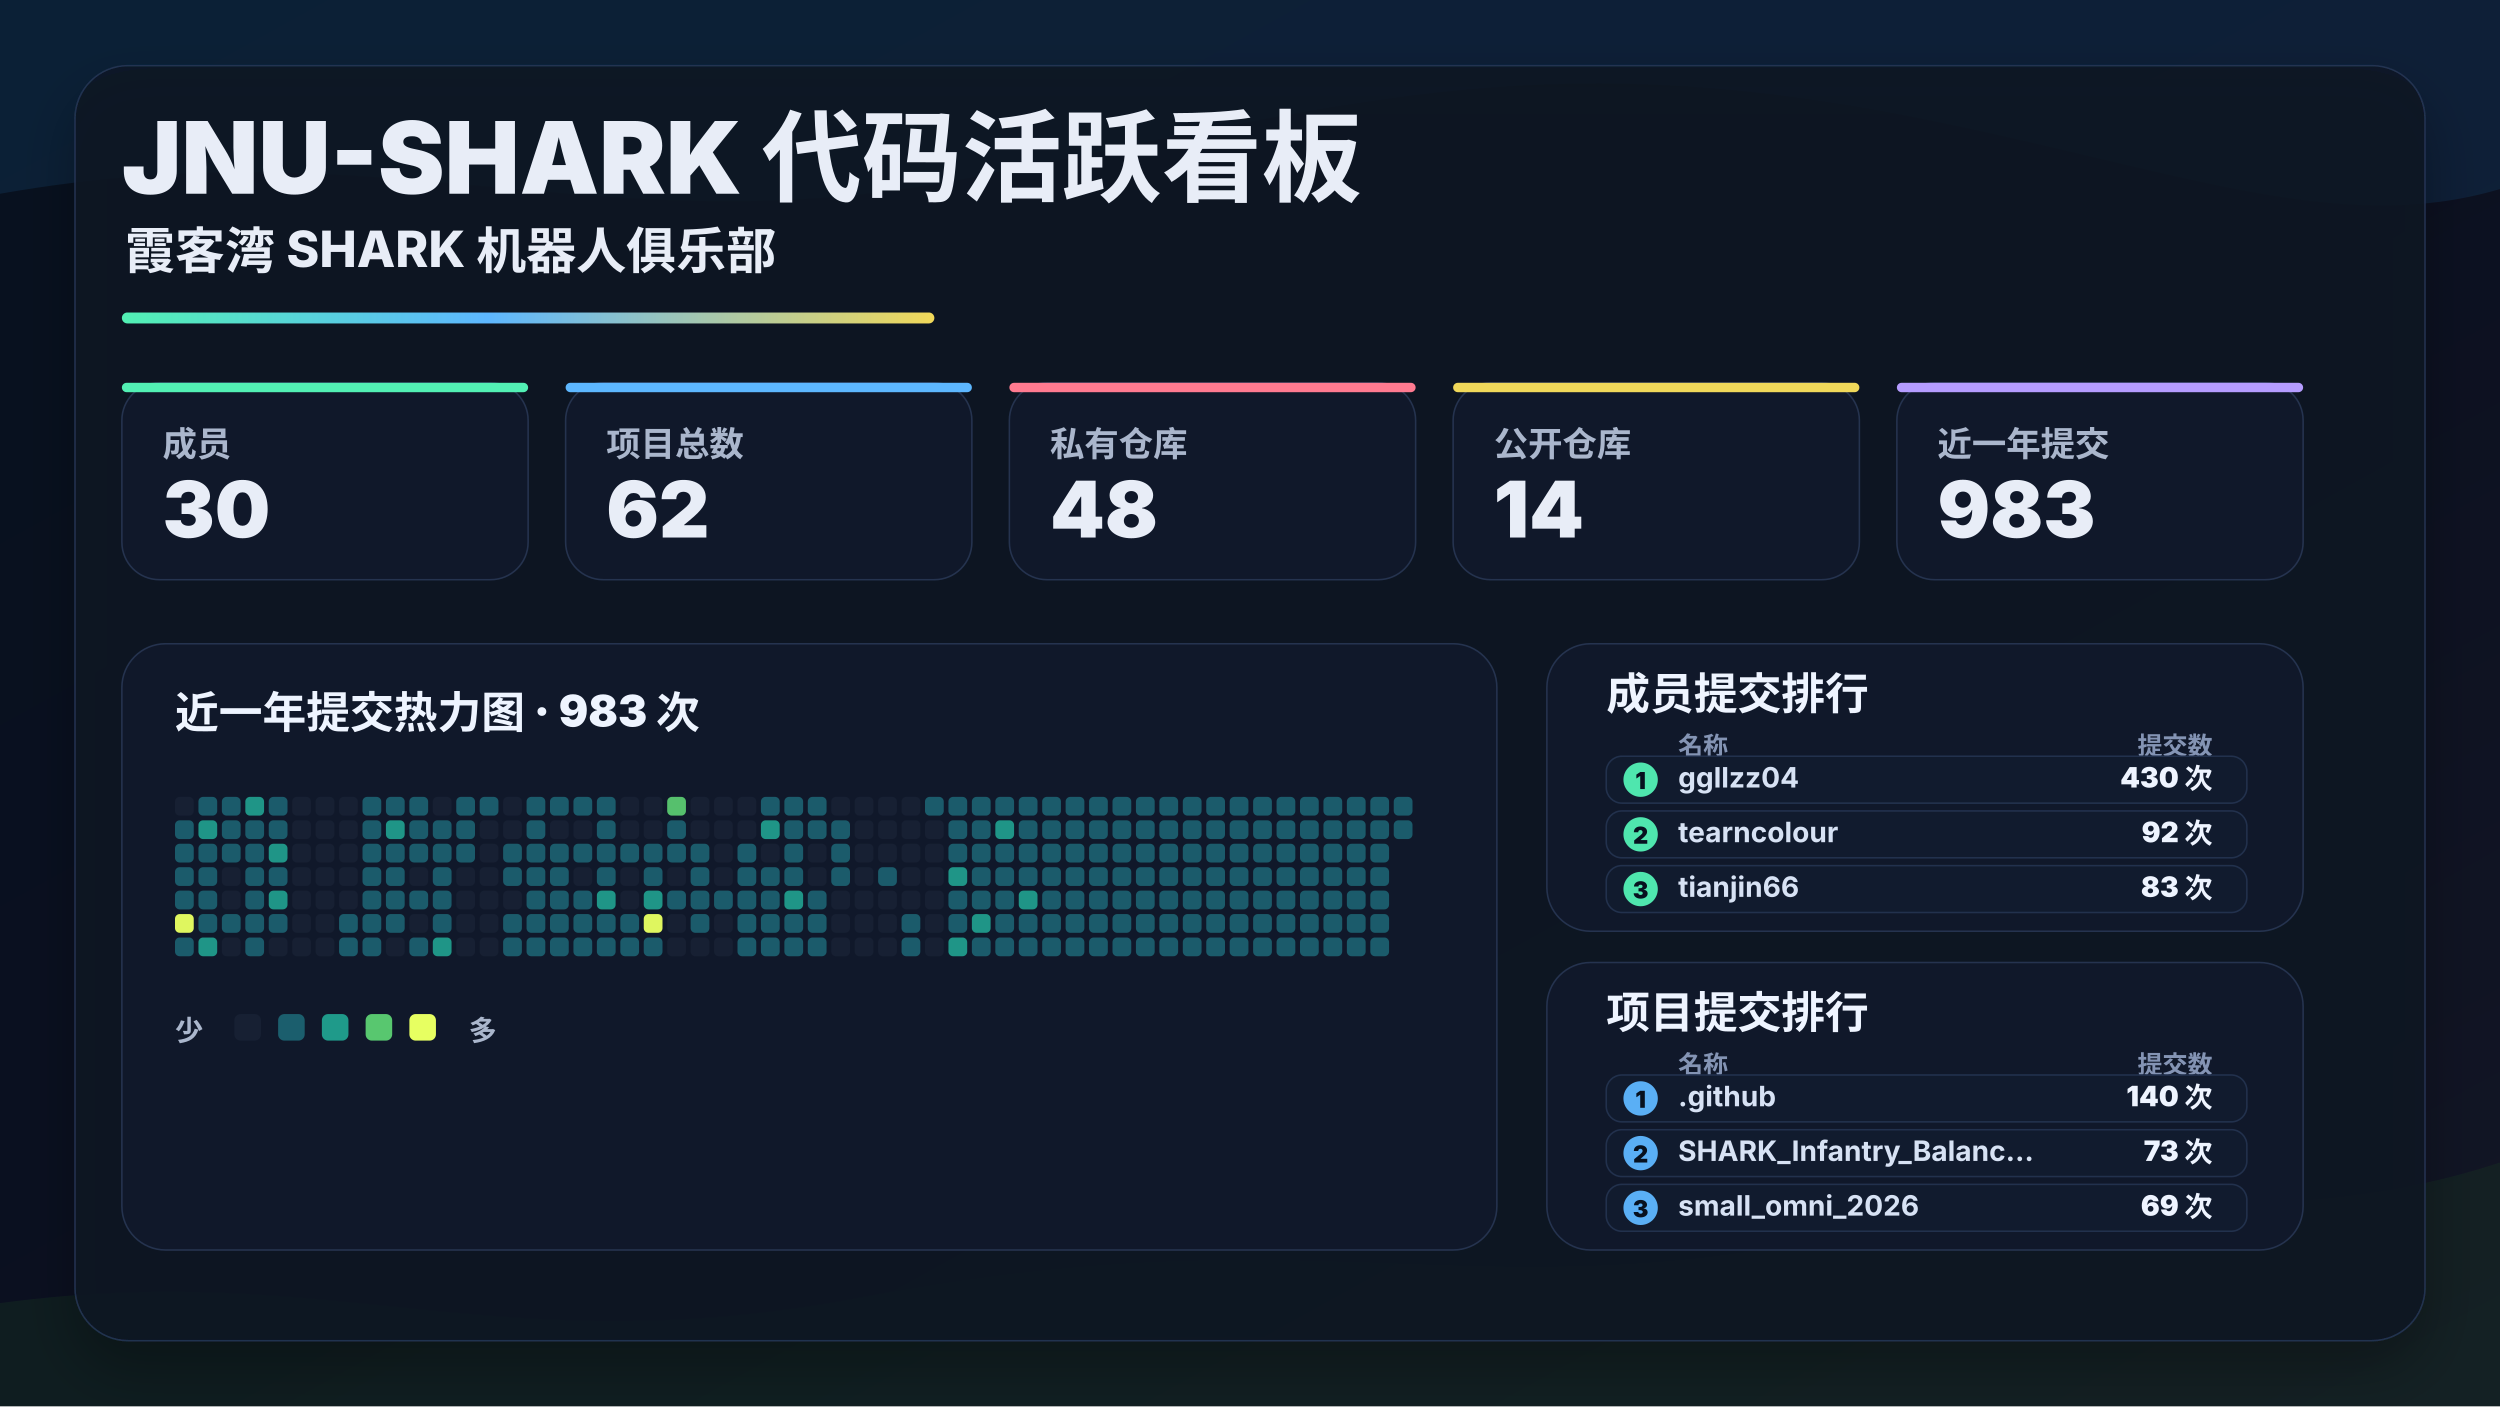
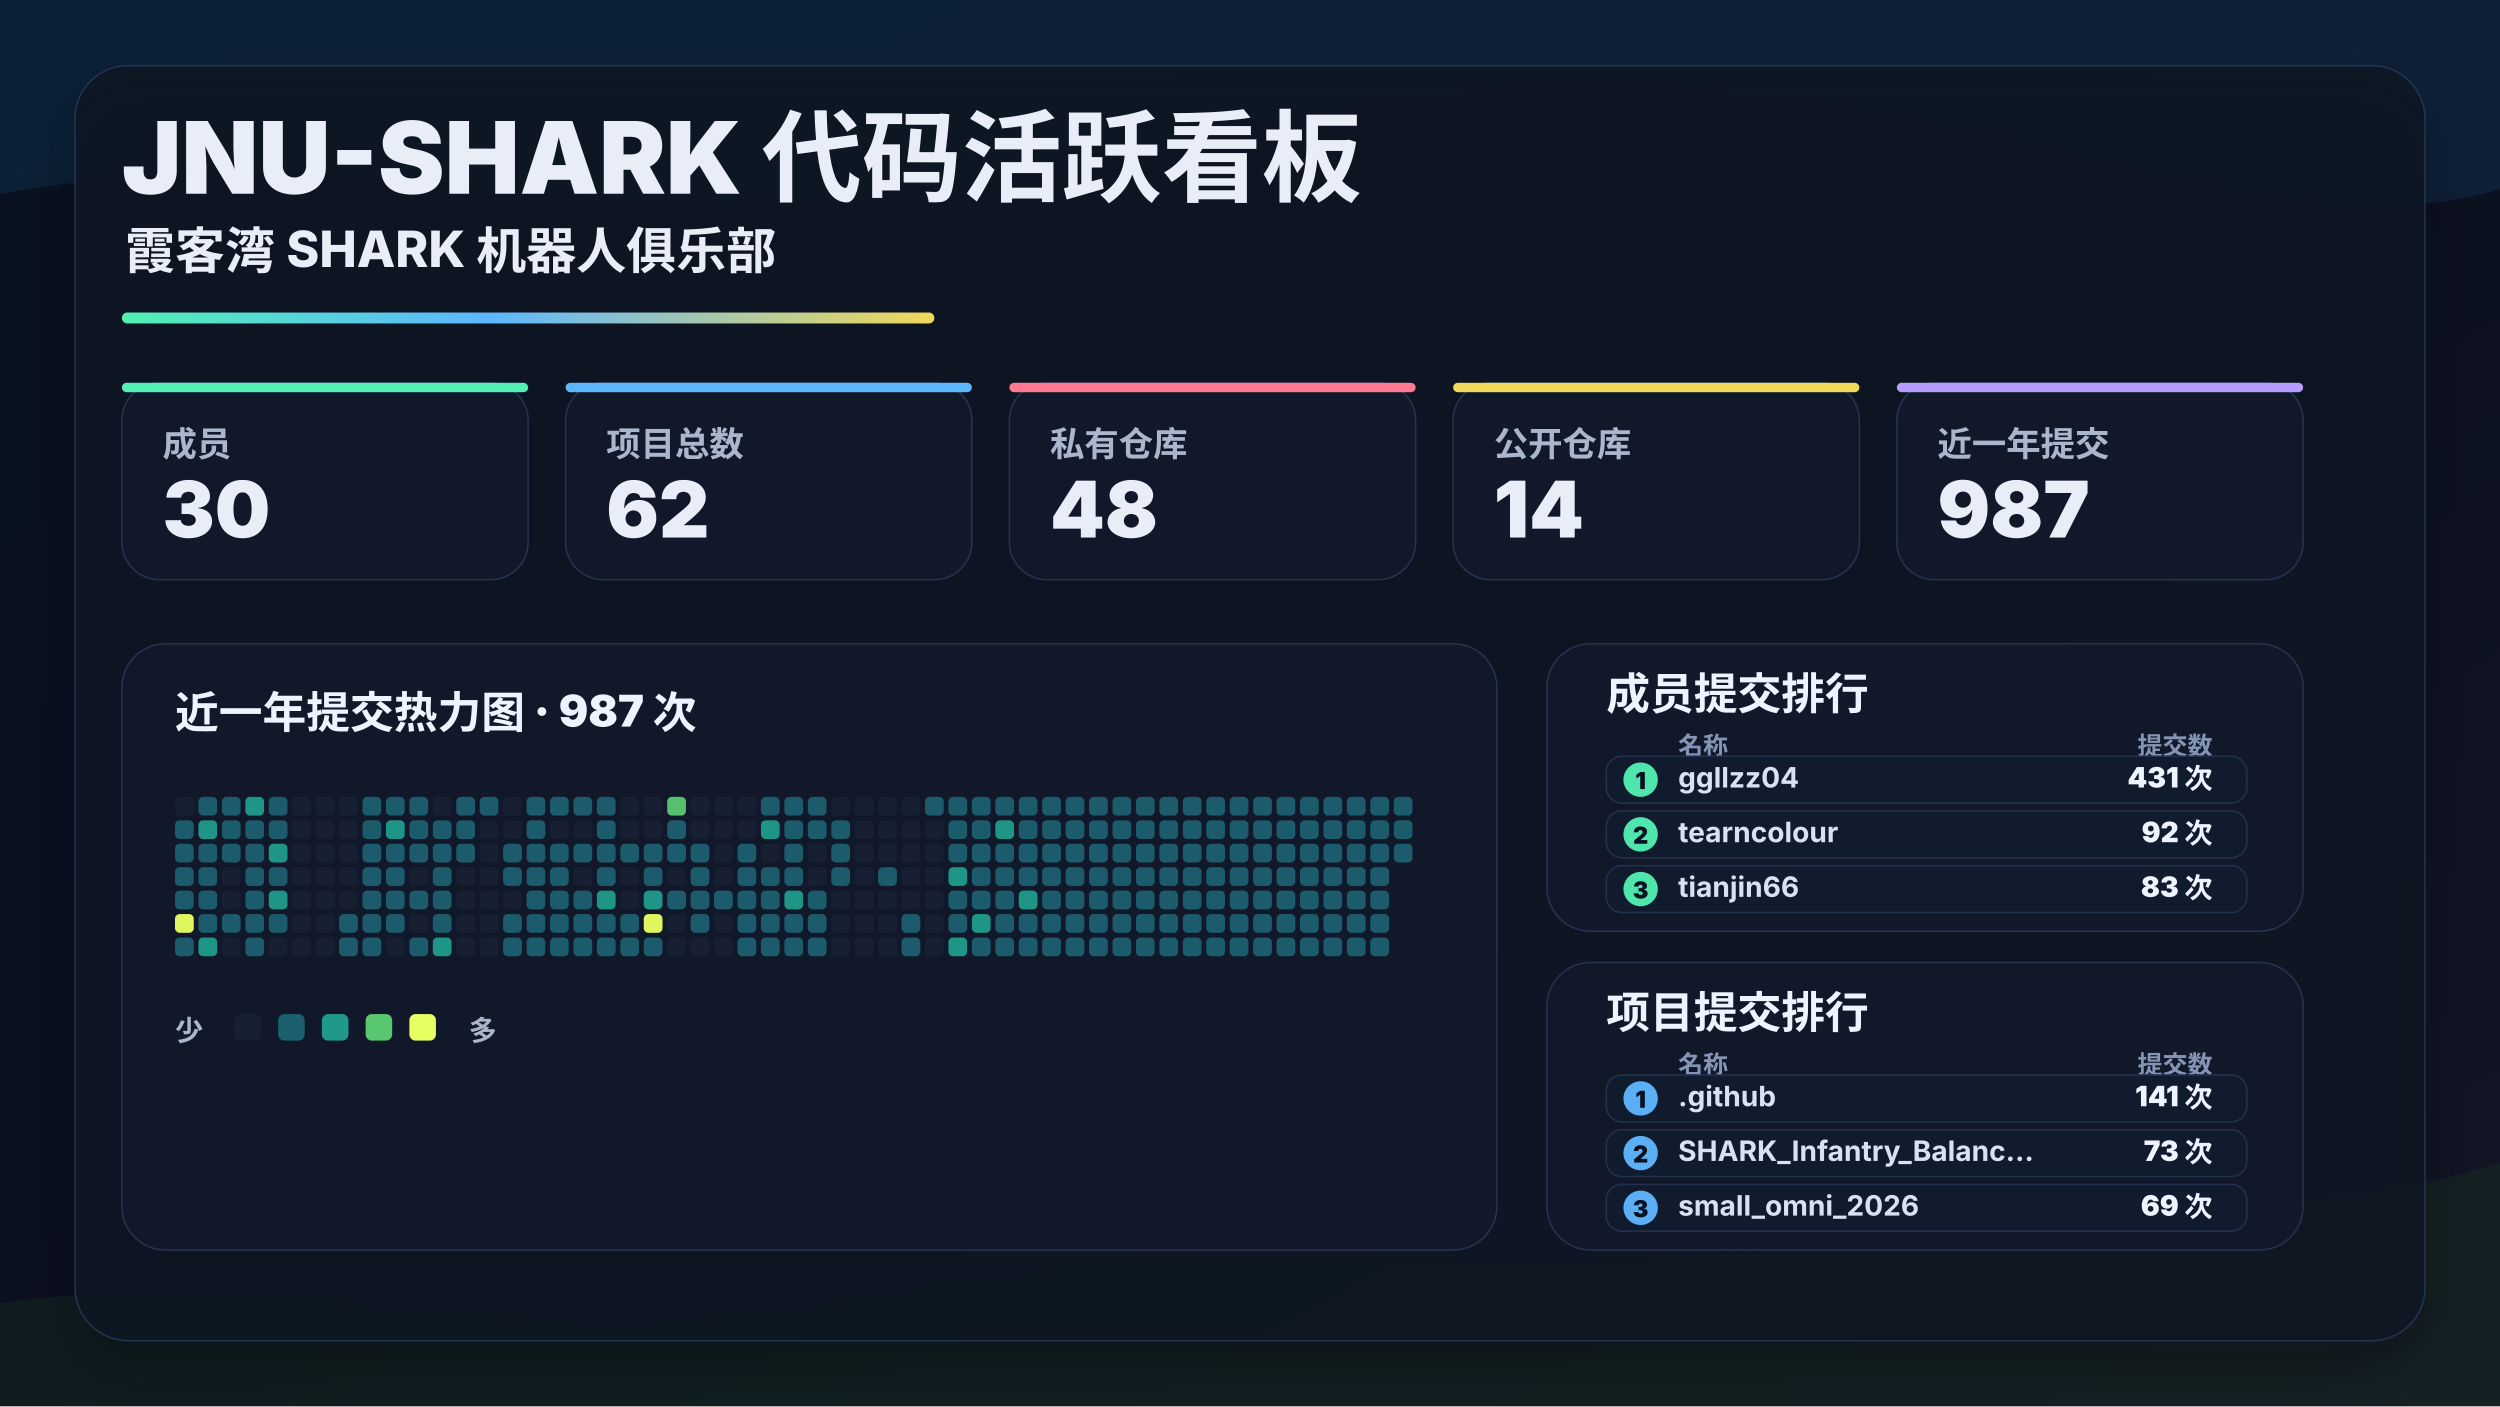
<svg xmlns="http://www.w3.org/2000/svg" width="1600" height="900" viewBox="0 0 1600 900" role="img" aria-labelledby="title desc">
  <defs>
    <linearGradient id="bg" x1="0" y1="0" x2="1" y2="1">
      <stop offset="0" stop-color="#07111f" />
      <stop offset="0.52" stop-color="#0b1020" />
      <stop offset="1" stop-color="#131625" />
    </linearGradient>
    <linearGradient id="hero" x1="0" y1="0" x2="1" y2="0">
      <stop offset="0" stop-color="#52f0b4" />
      <stop offset="0.45" stop-color="#5db7ff" />
      <stop offset="1" stop-color="#f0d85a" />
    </linearGradient>
    <filter id="softShadow" x="-10%" y="-10%" width="120%" height="120%">
      <feDropShadow dx="0" dy="18" stdDeviation="18" flood-color="#000000" flood-opacity="0.32" />
    </filter>
  </defs>
  <style>
    text { font-family: Inter, ui-sans-serif, system-ui, -apple-system, BlinkMacSystemFont, "Segoe UI", "PingFang SC", "Microsoft YaHei", sans-serif; fill: #e8edf7; }
    .title { font-size: 64px; font-weight: 900; letter-spacing: 0; }
    .subtitle { font-size: 32px; font-weight: 780; fill: #e8edf7; }
    .label { font-size: 22px; fill: #aab6cc; font-weight: 760; }
    .stat { font-size: 50px; font-weight: 900; }
    .section-title { font-size: 28px; font-weight: 860; fill: #eef4ff; }
    .table-head { font-size: 16px; fill: #8494b4; font-weight: 720; }
    .row-name { font-size: 18px; fill: #d7e2f4; font-weight: 720; }
    .row-value { font-size: 18px; fill: #eef4ff; font-weight: 860; }
    .rank { font-size: 15px; fill: #07111f; font-weight: 900; }
    .tiny { font-size: 18px; fill: #aab6cc; font-weight: 620; }
  </style>
  <rect width="1600" height="900" fill="url(#bg)" />
  <path d="M0 124 C250 80 385 160 620 114 C860 67 982 28 1220 74 C1392 108 1495 152 1600 121 L1600 0 L0 0 Z" fill="#12385c" opacity="0.38" />
  <path d="M0 834 C216 805 318 875 553 830 C835 776 935 837 1160 794 C1350 758 1464 789 1600 744 L1600 900 L0 900 Z" fill="#173622" opacity="0.36" />
  <g filter="url(#softShadow)">
    <rect x="48" y="42" width="1504" height="816" rx="34" fill="#0b1324" opacity="0.88" stroke="#263654" />
  </g>
  <text x="78" y="124" class="title">JNU-SHARK 代码活跃看板</text>
  <text x="80" y="172" class="subtitle">霞客湾 SHARK 机器人俱乐部</text>
  <rect x="78" y="200" width="520" height="7" rx="3.5" fill="url(#hero)" />
  <g>
    <rect x="78" y="245" width="260" height="126" rx="24" fill="#10182a" stroke="#25334f" />
    <rect x="78" y="245" width="260" height="6" rx="3" fill="#52f0b4" />
    <text x="104" y="292" class="label">成员</text>
    <text x="104" y="344" class="stat">30</text>
  </g>
  <g>
    <rect x="362" y="245" width="260" height="126" rx="24" fill="#10182a" stroke="#25334f" />
    <rect x="362" y="245" width="260" height="6" rx="3" fill="#5db7ff" />
    <text x="388" y="292" class="label">项目总数</text>
    <text x="388" y="344" class="stat">62</text>
  </g>
  <g>
    <rect x="646" y="245" width="260" height="126" rx="24" fill="#10182a" stroke="#25334f" />
    <rect x="646" y="245" width="260" height="6" rx="3" fill="#ff7a90" />
    <text x="672" y="292" class="label">私有仓库</text>
    <text x="672" y="344" class="stat">48</text>
  </g>
  <g>
    <rect x="930" y="245" width="260" height="126" rx="24" fill="#10182a" stroke="#25334f" />
    <rect x="930" y="245" width="260" height="6" rx="3" fill="#f0d85a" />
    <text x="956" y="292" class="label">公开仓库</text>
    <text x="956" y="344" class="stat">14</text>
  </g>
  <g>
    <rect x="1214" y="245" width="260" height="126" rx="24" fill="#10182a" stroke="#25334f" />
    <rect x="1214" y="245" width="260" height="6" rx="3" fill="#b59cff" />
    <text x="1240" y="292" class="label">近一年提交</text>
-     <text x="1240" y="344" class="stat">983</text>
+     <text x="1240" y="344" class="stat">987</text>
  </g>
  <rect x="78" y="412" width="880" height="388" rx="28" fill="#10182a" stroke="#25334f" />
-   <text x="112" y="466" class="section-title">近一年提交热力图 · 983 次</text>
+   <text x="112" y="466" class="section-title">近一年提交热力图 · 987 次</text>
  <rect x="112" y="510" width="12" height="12" rx="3" fill="#172033" opacity="0.96" />
  <rect x="112" y="525" width="12" height="12" rx="3" fill="#1b5e6d" opacity="0.96" />
  <rect x="112" y="540" width="12" height="12" rx="3" fill="#1b5e6d" opacity="0.96" />
  <rect x="112" y="555" width="12" height="12" rx="3" fill="#1b5e6d" opacity="0.96" />
  <rect x="112" y="570" width="12" height="12" rx="3" fill="#1b5e6d" opacity="0.96" />
  <rect x="112" y="585" width="12" height="12" rx="3" fill="#e7ff61" opacity="0.96" />
  <rect x="112" y="600" width="12" height="12" rx="3" fill="#1b5e6d" opacity="0.96" />
  <rect x="127" y="510" width="12" height="12" rx="3" fill="#1b5e6d" opacity="0.96" />
  <rect x="127" y="525" width="12" height="12" rx="3" fill="#1f9a8a" opacity="0.96" />
  <rect x="127" y="540" width="12" height="12" rx="3" fill="#1b5e6d" opacity="0.96" />
  <rect x="127" y="555" width="12" height="12" rx="3" fill="#1b5e6d" opacity="0.96" />
  <rect x="127" y="570" width="12" height="12" rx="3" fill="#1b5e6d" opacity="0.96" />
  <rect x="127" y="585" width="12" height="12" rx="3" fill="#1b5e6d" opacity="0.96" />
  <rect x="127" y="600" width="12" height="12" rx="3" fill="#1f9a8a" opacity="0.96" />
  <rect x="142" y="510" width="12" height="12" rx="3" fill="#1b5e6d" opacity="0.96" />
  <rect x="142" y="525" width="12" height="12" rx="3" fill="#1b5e6d" opacity="0.96" />
  <rect x="142" y="540" width="12" height="12" rx="3" fill="#1b5e6d" opacity="0.96" />
  <rect x="142" y="555" width="12" height="12" rx="3" fill="#172033" opacity="0.96" />
  <rect x="142" y="570" width="12" height="12" rx="3" fill="#172033" opacity="0.96" />
  <rect x="142" y="585" width="12" height="12" rx="3" fill="#1b5e6d" opacity="0.96" />
  <rect x="142" y="600" width="12" height="12" rx="3" fill="#172033" opacity="0.96" />
  <rect x="157" y="510" width="12" height="12" rx="3" fill="#1f9a8a" opacity="0.96" />
  <rect x="157" y="525" width="12" height="12" rx="3" fill="#1b5e6d" opacity="0.96" />
  <rect x="157" y="540" width="12" height="12" rx="3" fill="#1b5e6d" opacity="0.96" />
  <rect x="157" y="555" width="12" height="12" rx="3" fill="#1b5e6d" opacity="0.96" />
  <rect x="157" y="570" width="12" height="12" rx="3" fill="#1b5e6d" opacity="0.96" />
  <rect x="157" y="585" width="12" height="12" rx="3" fill="#1b5e6d" opacity="0.96" />
  <rect x="157" y="600" width="12" height="12" rx="3" fill="#1b5e6d" opacity="0.96" />
  <rect x="172" y="510" width="12" height="12" rx="3" fill="#1b5e6d" opacity="0.96" />
  <rect x="172" y="525" width="12" height="12" rx="3" fill="#1b5e6d" opacity="0.96" />
  <rect x="172" y="540" width="12" height="12" rx="3" fill="#1f9a8a" opacity="0.96" />
  <rect x="172" y="555" width="12" height="12" rx="3" fill="#1b5e6d" opacity="0.96" />
  <rect x="172" y="570" width="12" height="12" rx="3" fill="#1f9a8a" opacity="0.96" />
  <rect x="172" y="585" width="12" height="12" rx="3" fill="#1b5e6d" opacity="0.96" />
  <rect x="172" y="600" width="12" height="12" rx="3" fill="#172033" opacity="0.96" />
  <rect x="187" y="510" width="12" height="12" rx="3" fill="#172033" opacity="0.96" />
  <rect x="187" y="525" width="12" height="12" rx="3" fill="#172033" opacity="0.96" />
  <rect x="187" y="540" width="12" height="12" rx="3" fill="#172033" opacity="0.96" />
  <rect x="187" y="555" width="12" height="12" rx="3" fill="#172033" opacity="0.96" />
  <rect x="187" y="570" width="12" height="12" rx="3" fill="#172033" opacity="0.96" />
  <rect x="187" y="585" width="12" height="12" rx="3" fill="#172033" opacity="0.96" />
  <rect x="187" y="600" width="12" height="12" rx="3" fill="#172033" opacity="0.96" />
  <rect x="202" y="510" width="12" height="12" rx="3" fill="#172033" opacity="0.96" />
  <rect x="202" y="525" width="12" height="12" rx="3" fill="#172033" opacity="0.96" />
  <rect x="202" y="540" width="12" height="12" rx="3" fill="#172033" opacity="0.96" />
  <rect x="202" y="555" width="12" height="12" rx="3" fill="#172033" opacity="0.96" />
  <rect x="202" y="570" width="12" height="12" rx="3" fill="#172033" opacity="0.96" />
  <rect x="202" y="585" width="12" height="12" rx="3" fill="#172033" opacity="0.96" />
  <rect x="202" y="600" width="12" height="12" rx="3" fill="#172033" opacity="0.96" />
  <rect x="217" y="510" width="12" height="12" rx="3" fill="#172033" opacity="0.96" />
  <rect x="217" y="525" width="12" height="12" rx="3" fill="#172033" opacity="0.96" />
  <rect x="217" y="540" width="12" height="12" rx="3" fill="#172033" opacity="0.96" />
  <rect x="217" y="555" width="12" height="12" rx="3" fill="#172033" opacity="0.96" />
  <rect x="217" y="570" width="12" height="12" rx="3" fill="#172033" opacity="0.96" />
  <rect x="217" y="585" width="12" height="12" rx="3" fill="#1b5e6d" opacity="0.96" />
  <rect x="217" y="600" width="12" height="12" rx="3" fill="#1b5e6d" opacity="0.96" />
  <rect x="232" y="510" width="12" height="12" rx="3" fill="#1b5e6d" opacity="0.96" />
  <rect x="232" y="525" width="12" height="12" rx="3" fill="#1b5e6d" opacity="0.96" />
  <rect x="232" y="540" width="12" height="12" rx="3" fill="#1b5e6d" opacity="0.96" />
  <rect x="232" y="555" width="12" height="12" rx="3" fill="#1b5e6d" opacity="0.96" />
  <rect x="232" y="570" width="12" height="12" rx="3" fill="#1b5e6d" opacity="0.96" />
  <rect x="232" y="585" width="12" height="12" rx="3" fill="#1b5e6d" opacity="0.96" />
  <rect x="232" y="600" width="12" height="12" rx="3" fill="#1b5e6d" opacity="0.96" />
  <rect x="247" y="510" width="12" height="12" rx="3" fill="#1b5e6d" opacity="0.96" />
  <rect x="247" y="525" width="12" height="12" rx="3" fill="#1f9a8a" opacity="0.96" />
  <rect x="247" y="540" width="12" height="12" rx="3" fill="#1b5e6d" opacity="0.96" />
  <rect x="247" y="555" width="12" height="12" rx="3" fill="#1b5e6d" opacity="0.96" />
  <rect x="247" y="570" width="12" height="12" rx="3" fill="#1b5e6d" opacity="0.96" />
  <rect x="247" y="585" width="12" height="12" rx="3" fill="#1b5e6d" opacity="0.96" />
  <rect x="247" y="600" width="12" height="12" rx="3" fill="#172033" opacity="0.96" />
  <rect x="262" y="510" width="12" height="12" rx="3" fill="#1b5e6d" opacity="0.96" />
  <rect x="262" y="525" width="12" height="12" rx="3" fill="#1b5e6d" opacity="0.96" />
  <rect x="262" y="540" width="12" height="12" rx="3" fill="#1b5e6d" opacity="0.96" />
  <rect x="262" y="555" width="12" height="12" rx="3" fill="#172033" opacity="0.96" />
  <rect x="262" y="570" width="12" height="12" rx="3" fill="#1b5e6d" opacity="0.96" />
  <rect x="262" y="585" width="12" height="12" rx="3" fill="#172033" opacity="0.96" />
  <rect x="262" y="600" width="12" height="12" rx="3" fill="#1b5e6d" opacity="0.96" />
  <rect x="277" y="510" width="12" height="12" rx="3" fill="#172033" opacity="0.96" />
  <rect x="277" y="525" width="12" height="12" rx="3" fill="#1b5e6d" opacity="0.96" />
  <rect x="277" y="540" width="12" height="12" rx="3" fill="#1b5e6d" opacity="0.96" />
  <rect x="277" y="555" width="12" height="12" rx="3" fill="#1b5e6d" opacity="0.96" />
  <rect x="277" y="570" width="12" height="12" rx="3" fill="#1b5e6d" opacity="0.96" />
  <rect x="277" y="585" width="12" height="12" rx="3" fill="#1b5e6d" opacity="0.96" />
  <rect x="277" y="600" width="12" height="12" rx="3" fill="#1f9a8a" opacity="0.96" />
  <rect x="292" y="510" width="12" height="12" rx="3" fill="#1b5e6d" opacity="0.96" />
  <rect x="292" y="525" width="12" height="12" rx="3" fill="#1b5e6d" opacity="0.96" />
  <rect x="292" y="540" width="12" height="12" rx="3" fill="#1b5e6d" opacity="0.96" />
  <rect x="292" y="555" width="12" height="12" rx="3" fill="#172033" opacity="0.96" />
  <rect x="292" y="570" width="12" height="12" rx="3" fill="#172033" opacity="0.96" />
  <rect x="292" y="585" width="12" height="12" rx="3" fill="#172033" opacity="0.96" />
  <rect x="292" y="600" width="12" height="12" rx="3" fill="#172033" opacity="0.96" />
  <rect x="307" y="510" width="12" height="12" rx="3" fill="#1b5e6d" opacity="0.96" />
  <rect x="307" y="525" width="12" height="12" rx="3" fill="#172033" opacity="0.96" />
  <rect x="307" y="540" width="12" height="12" rx="3" fill="#172033" opacity="0.96" />
  <rect x="307" y="555" width="12" height="12" rx="3" fill="#172033" opacity="0.96" />
  <rect x="307" y="570" width="12" height="12" rx="3" fill="#172033" opacity="0.96" />
  <rect x="307" y="585" width="12" height="12" rx="3" fill="#172033" opacity="0.96" />
  <rect x="307" y="600" width="12" height="12" rx="3" fill="#172033" opacity="0.96" />
  <rect x="322" y="510" width="12" height="12" rx="3" fill="#172033" opacity="0.96" />
  <rect x="322" y="525" width="12" height="12" rx="3" fill="#172033" opacity="0.96" />
  <rect x="322" y="540" width="12" height="12" rx="3" fill="#1b5e6d" opacity="0.96" />
  <rect x="322" y="555" width="12" height="12" rx="3" fill="#1b5e6d" opacity="0.96" />
  <rect x="322" y="570" width="12" height="12" rx="3" fill="#172033" opacity="0.96" />
  <rect x="322" y="585" width="12" height="12" rx="3" fill="#1b5e6d" opacity="0.96" />
  <rect x="322" y="600" width="12" height="12" rx="3" fill="#1b5e6d" opacity="0.96" />
  <rect x="337" y="510" width="12" height="12" rx="3" fill="#1b5e6d" opacity="0.96" />
  <rect x="337" y="525" width="12" height="12" rx="3" fill="#1b5e6d" opacity="0.96" />
  <rect x="337" y="540" width="12" height="12" rx="3" fill="#1b5e6d" opacity="0.96" />
  <rect x="337" y="555" width="12" height="12" rx="3" fill="#1b5e6d" opacity="0.96" />
  <rect x="337" y="570" width="12" height="12" rx="3" fill="#1b5e6d" opacity="0.96" />
  <rect x="337" y="585" width="12" height="12" rx="3" fill="#1b5e6d" opacity="0.96" />
  <rect x="337" y="600" width="12" height="12" rx="3" fill="#1b5e6d" opacity="0.96" />
  <rect x="352" y="510" width="12" height="12" rx="3" fill="#1b5e6d" opacity="0.96" />
  <rect x="352" y="525" width="12" height="12" rx="3" fill="#172033" opacity="0.96" />
  <rect x="352" y="540" width="12" height="12" rx="3" fill="#1b5e6d" opacity="0.96" />
  <rect x="352" y="555" width="12" height="12" rx="3" fill="#1b5e6d" opacity="0.96" />
  <rect x="352" y="570" width="12" height="12" rx="3" fill="#1b5e6d" opacity="0.96" />
  <rect x="352" y="585" width="12" height="12" rx="3" fill="#1b5e6d" opacity="0.96" />
  <rect x="352" y="600" width="12" height="12" rx="3" fill="#1b5e6d" opacity="0.96" />
  <rect x="367" y="510" width="12" height="12" rx="3" fill="#1b5e6d" opacity="0.96" />
  <rect x="367" y="525" width="12" height="12" rx="3" fill="#172033" opacity="0.96" />
  <rect x="367" y="540" width="12" height="12" rx="3" fill="#1b5e6d" opacity="0.96" />
  <rect x="367" y="555" width="12" height="12" rx="3" fill="#172033" opacity="0.96" />
  <rect x="367" y="570" width="12" height="12" rx="3" fill="#1b5e6d" opacity="0.96" />
  <rect x="367" y="585" width="12" height="12" rx="3" fill="#1b5e6d" opacity="0.96" />
  <rect x="367" y="600" width="12" height="12" rx="3" fill="#1b5e6d" opacity="0.96" />
  <rect x="382" y="510" width="12" height="12" rx="3" fill="#1b5e6d" opacity="0.96" />
  <rect x="382" y="525" width="12" height="12" rx="3" fill="#1b5e6d" opacity="0.96" />
  <rect x="382" y="540" width="12" height="12" rx="3" fill="#1b5e6d" opacity="0.96" />
  <rect x="382" y="555" width="12" height="12" rx="3" fill="#1b5e6d" opacity="0.96" />
  <rect x="382" y="570" width="12" height="12" rx="3" fill="#1f9a8a" opacity="0.96" />
  <rect x="382" y="585" width="12" height="12" rx="3" fill="#1b5e6d" opacity="0.96" />
  <rect x="382" y="600" width="12" height="12" rx="3" fill="#1b5e6d" opacity="0.96" />
  <rect x="397" y="510" width="12" height="12" rx="3" fill="#172033" opacity="0.96" />
  <rect x="397" y="525" width="12" height="12" rx="3" fill="#172033" opacity="0.96" />
  <rect x="397" y="540" width="12" height="12" rx="3" fill="#1b5e6d" opacity="0.96" />
  <rect x="397" y="555" width="12" height="12" rx="3" fill="#172033" opacity="0.96" />
  <rect x="397" y="570" width="12" height="12" rx="3" fill="#172033" opacity="0.96" />
  <rect x="397" y="585" width="12" height="12" rx="3" fill="#1b5e6d" opacity="0.96" />
  <rect x="397" y="600" width="12" height="12" rx="3" fill="#1b5e6d" opacity="0.96" />
  <rect x="412" y="510" width="12" height="12" rx="3" fill="#172033" opacity="0.96" />
  <rect x="412" y="525" width="12" height="12" rx="3" fill="#172033" opacity="0.96" />
  <rect x="412" y="540" width="12" height="12" rx="3" fill="#1b5e6d" opacity="0.96" />
  <rect x="412" y="555" width="12" height="12" rx="3" fill="#1b5e6d" opacity="0.96" />
  <rect x="412" y="570" width="12" height="12" rx="3" fill="#1f9a8a" opacity="0.96" />
  <rect x="412" y="585" width="12" height="12" rx="3" fill="#e7ff61" opacity="0.96" />
  <rect x="412" y="600" width="12" height="12" rx="3" fill="#1b5e6d" opacity="0.96" />
  <rect x="427" y="510" width="12" height="12" rx="3" fill="#58c76f" opacity="0.96" />
  <rect x="427" y="525" width="12" height="12" rx="3" fill="#1b5e6d" opacity="0.96" />
  <rect x="427" y="540" width="12" height="12" rx="3" fill="#1b5e6d" opacity="0.96" />
  <rect x="427" y="555" width="12" height="12" rx="3" fill="#172033" opacity="0.96" />
  <rect x="427" y="570" width="12" height="12" rx="3" fill="#1b5e6d" opacity="0.96" />
  <rect x="427" y="585" width="12" height="12" rx="3" fill="#172033" opacity="0.96" />
  <rect x="427" y="600" width="12" height="12" rx="3" fill="#172033" opacity="0.96" />
  <rect x="442" y="510" width="12" height="12" rx="3" fill="#172033" opacity="0.96" />
  <rect x="442" y="525" width="12" height="12" rx="3" fill="#172033" opacity="0.96" />
  <rect x="442" y="540" width="12" height="12" rx="3" fill="#1b5e6d" opacity="0.96" />
  <rect x="442" y="555" width="12" height="12" rx="3" fill="#1b5e6d" opacity="0.96" />
  <rect x="442" y="570" width="12" height="12" rx="3" fill="#1b5e6d" opacity="0.96" />
  <rect x="442" y="585" width="12" height="12" rx="3" fill="#1b5e6d" opacity="0.96" />
  <rect x="442" y="600" width="12" height="12" rx="3" fill="#172033" opacity="0.96" />
  <rect x="457" y="510" width="12" height="12" rx="3" fill="#172033" opacity="0.96" />
  <rect x="457" y="525" width="12" height="12" rx="3" fill="#172033" opacity="0.96" />
  <rect x="457" y="540" width="12" height="12" rx="3" fill="#172033" opacity="0.96" />
  <rect x="457" y="555" width="12" height="12" rx="3" fill="#172033" opacity="0.96" />
  <rect x="457" y="570" width="12" height="12" rx="3" fill="#1b5e6d" opacity="0.96" />
  <rect x="457" y="585" width="12" height="12" rx="3" fill="#172033" opacity="0.96" />
  <rect x="457" y="600" width="12" height="12" rx="3" fill="#172033" opacity="0.96" />
  <rect x="472" y="510" width="12" height="12" rx="3" fill="#172033" opacity="0.96" />
  <rect x="472" y="525" width="12" height="12" rx="3" fill="#172033" opacity="0.96" />
  <rect x="472" y="540" width="12" height="12" rx="3" fill="#1b5e6d" opacity="0.96" />
  <rect x="472" y="555" width="12" height="12" rx="3" fill="#1b5e6d" opacity="0.96" />
  <rect x="472" y="570" width="12" height="12" rx="3" fill="#1b5e6d" opacity="0.96" />
  <rect x="472" y="585" width="12" height="12" rx="3" fill="#1b5e6d" opacity="0.96" />
  <rect x="472" y="600" width="12" height="12" rx="3" fill="#1b5e6d" opacity="0.96" />
  <rect x="487" y="510" width="12" height="12" rx="3" fill="#1b5e6d" opacity="0.96" />
  <rect x="487" y="525" width="12" height="12" rx="3" fill="#1f9a8a" opacity="0.96" />
  <rect x="487" y="540" width="12" height="12" rx="3" fill="#172033" opacity="0.96" />
  <rect x="487" y="555" width="12" height="12" rx="3" fill="#1b5e6d" opacity="0.96" />
  <rect x="487" y="570" width="12" height="12" rx="3" fill="#1b5e6d" opacity="0.96" />
  <rect x="487" y="585" width="12" height="12" rx="3" fill="#1b5e6d" opacity="0.96" />
  <rect x="487" y="600" width="12" height="12" rx="3" fill="#1b5e6d" opacity="0.96" />
  <rect x="502" y="510" width="12" height="12" rx="3" fill="#1b5e6d" opacity="0.96" />
  <rect x="502" y="525" width="12" height="12" rx="3" fill="#1b5e6d" opacity="0.96" />
  <rect x="502" y="540" width="12" height="12" rx="3" fill="#1b5e6d" opacity="0.96" />
  <rect x="502" y="555" width="12" height="12" rx="3" fill="#1b5e6d" opacity="0.96" />
  <rect x="502" y="570" width="12" height="12" rx="3" fill="#1f9a8a" opacity="0.96" />
  <rect x="502" y="585" width="12" height="12" rx="3" fill="#1b5e6d" opacity="0.96" />
  <rect x="502" y="600" width="12" height="12" rx="3" fill="#1b5e6d" opacity="0.96" />
  <rect x="517" y="510" width="12" height="12" rx="3" fill="#1b5e6d" opacity="0.96" />
  <rect x="517" y="525" width="12" height="12" rx="3" fill="#1b5e6d" opacity="0.96" />
  <rect x="517" y="540" width="12" height="12" rx="3" fill="#172033" opacity="0.96" />
  <rect x="517" y="555" width="12" height="12" rx="3" fill="#172033" opacity="0.96" />
  <rect x="517" y="570" width="12" height="12" rx="3" fill="#1b5e6d" opacity="0.96" />
  <rect x="517" y="585" width="12" height="12" rx="3" fill="#1b5e6d" opacity="0.96" />
  <rect x="517" y="600" width="12" height="12" rx="3" fill="#1b5e6d" opacity="0.96" />
  <rect x="532" y="510" width="12" height="12" rx="3" fill="#172033" opacity="0.96" />
  <rect x="532" y="525" width="12" height="12" rx="3" fill="#1b5e6d" opacity="0.96" />
  <rect x="532" y="540" width="12" height="12" rx="3" fill="#1b5e6d" opacity="0.96" />
  <rect x="532" y="555" width="12" height="12" rx="3" fill="#1b5e6d" opacity="0.96" />
  <rect x="532" y="570" width="12" height="12" rx="3" fill="#172033" opacity="0.96" />
  <rect x="532" y="585" width="12" height="12" rx="3" fill="#172033" opacity="0.96" />
  <rect x="532" y="600" width="12" height="12" rx="3" fill="#172033" opacity="0.96" />
  <rect x="547" y="510" width="12" height="12" rx="3" fill="#172033" opacity="0.96" />
  <rect x="547" y="525" width="12" height="12" rx="3" fill="#172033" opacity="0.96" />
  <rect x="547" y="540" width="12" height="12" rx="3" fill="#172033" opacity="0.96" />
  <rect x="547" y="555" width="12" height="12" rx="3" fill="#172033" opacity="0.96" />
  <rect x="547" y="570" width="12" height="12" rx="3" fill="#172033" opacity="0.96" />
  <rect x="547" y="585" width="12" height="12" rx="3" fill="#172033" opacity="0.96" />
  <rect x="547" y="600" width="12" height="12" rx="3" fill="#172033" opacity="0.96" />
  <rect x="562" y="510" width="12" height="12" rx="3" fill="#172033" opacity="0.96" />
  <rect x="562" y="525" width="12" height="12" rx="3" fill="#172033" opacity="0.96" />
  <rect x="562" y="540" width="12" height="12" rx="3" fill="#172033" opacity="0.96" />
  <rect x="562" y="555" width="12" height="12" rx="3" fill="#1b5e6d" opacity="0.96" />
  <rect x="562" y="570" width="12" height="12" rx="3" fill="#172033" opacity="0.96" />
  <rect x="562" y="585" width="12" height="12" rx="3" fill="#172033" opacity="0.96" />
  <rect x="562" y="600" width="12" height="12" rx="3" fill="#172033" opacity="0.96" />
  <rect x="577" y="510" width="12" height="12" rx="3" fill="#172033" opacity="0.96" />
  <rect x="577" y="525" width="12" height="12" rx="3" fill="#172033" opacity="0.96" />
  <rect x="577" y="540" width="12" height="12" rx="3" fill="#172033" opacity="0.96" />
  <rect x="577" y="555" width="12" height="12" rx="3" fill="#172033" opacity="0.96" />
  <rect x="577" y="570" width="12" height="12" rx="3" fill="#172033" opacity="0.96" />
  <rect x="577" y="585" width="12" height="12" rx="3" fill="#1b5e6d" opacity="0.96" />
  <rect x="577" y="600" width="12" height="12" rx="3" fill="#1b5e6d" opacity="0.96" />
  <rect x="592" y="510" width="12" height="12" rx="3" fill="#1b5e6d" opacity="0.96" />
  <rect x="592" y="525" width="12" height="12" rx="3" fill="#172033" opacity="0.96" />
  <rect x="592" y="540" width="12" height="12" rx="3" fill="#172033" opacity="0.96" />
  <rect x="592" y="555" width="12" height="12" rx="3" fill="#172033" opacity="0.96" />
  <rect x="592" y="570" width="12" height="12" rx="3" fill="#172033" opacity="0.96" />
  <rect x="592" y="585" width="12" height="12" rx="3" fill="#172033" opacity="0.96" />
  <rect x="592" y="600" width="12" height="12" rx="3" fill="#172033" opacity="0.96" />
  <rect x="607" y="510" width="12" height="12" rx="3" fill="#1b5e6d" opacity="0.96" />
  <rect x="607" y="525" width="12" height="12" rx="3" fill="#1b5e6d" opacity="0.96" />
  <rect x="607" y="540" width="12" height="12" rx="3" fill="#1b5e6d" opacity="0.96" />
  <rect x="607" y="555" width="12" height="12" rx="3" fill="#1f9a8a" opacity="0.96" />
  <rect x="607" y="570" width="12" height="12" rx="3" fill="#1b5e6d" opacity="0.96" />
  <rect x="607" y="585" width="12" height="12" rx="3" fill="#1b5e6d" opacity="0.96" />
  <rect x="607" y="600" width="12" height="12" rx="3" fill="#1f9a8a" opacity="0.96" />
  <rect x="622" y="510" width="12" height="12" rx="3" fill="#1b5e6d" opacity="0.96" />
  <rect x="622" y="525" width="12" height="12" rx="3" fill="#1b5e6d" opacity="0.96" />
  <rect x="622" y="540" width="12" height="12" rx="3" fill="#1b5e6d" opacity="0.96" />
  <rect x="622" y="555" width="12" height="12" rx="3" fill="#1b5e6d" opacity="0.96" />
  <rect x="622" y="570" width="12" height="12" rx="3" fill="#1b5e6d" opacity="0.96" />
  <rect x="622" y="585" width="12" height="12" rx="3" fill="#1f9a8a" opacity="0.96" />
  <rect x="622" y="600" width="12" height="12" rx="3" fill="#1b5e6d" opacity="0.96" />
  <rect x="637" y="510" width="12" height="12" rx="3" fill="#1b5e6d" opacity="0.96" />
  <rect x="637" y="525" width="12" height="12" rx="3" fill="#1f9a8a" opacity="0.96" />
  <rect x="637" y="540" width="12" height="12" rx="3" fill="#1b5e6d" opacity="0.96" />
  <rect x="637" y="555" width="12" height="12" rx="3" fill="#1b5e6d" opacity="0.96" />
  <rect x="637" y="570" width="12" height="12" rx="3" fill="#1b5e6d" opacity="0.96" />
  <rect x="637" y="585" width="12" height="12" rx="3" fill="#1b5e6d" opacity="0.96" />
  <rect x="637" y="600" width="12" height="12" rx="3" fill="#1b5e6d" opacity="0.96" />
  <rect x="652" y="510" width="12" height="12" rx="3" fill="#1b5e6d" opacity="0.96" />
  <rect x="652" y="525" width="12" height="12" rx="3" fill="#1b5e6d" opacity="0.96" />
  <rect x="652" y="540" width="12" height="12" rx="3" fill="#1b5e6d" opacity="0.96" />
  <rect x="652" y="555" width="12" height="12" rx="3" fill="#1b5e6d" opacity="0.96" />
  <rect x="652" y="570" width="12" height="12" rx="3" fill="#1f9a8a" opacity="0.96" />
  <rect x="652" y="585" width="12" height="12" rx="3" fill="#1b5e6d" opacity="0.96" />
  <rect x="652" y="600" width="12" height="12" rx="3" fill="#1b5e6d" opacity="0.96" />
  <rect x="667" y="510" width="12" height="12" rx="3" fill="#1b5e6d" opacity="0.96" />
  <rect x="667" y="525" width="12" height="12" rx="3" fill="#1b5e6d" opacity="0.96" />
  <rect x="667" y="540" width="12" height="12" rx="3" fill="#1b5e6d" opacity="0.96" />
  <rect x="667" y="555" width="12" height="12" rx="3" fill="#1b5e6d" opacity="0.96" />
  <rect x="667" y="570" width="12" height="12" rx="3" fill="#1b5e6d" opacity="0.96" />
  <rect x="667" y="585" width="12" height="12" rx="3" fill="#1b5e6d" opacity="0.96" />
  <rect x="667" y="600" width="12" height="12" rx="3" fill="#1b5e6d" opacity="0.96" />
  <rect x="682" y="510" width="12" height="12" rx="3" fill="#1b5e6d" opacity="0.96" />
  <rect x="682" y="525" width="12" height="12" rx="3" fill="#1b5e6d" opacity="0.96" />
  <rect x="682" y="540" width="12" height="12" rx="3" fill="#1b5e6d" opacity="0.96" />
  <rect x="682" y="555" width="12" height="12" rx="3" fill="#1b5e6d" opacity="0.96" />
  <rect x="682" y="570" width="12" height="12" rx="3" fill="#1b5e6d" opacity="0.96" />
  <rect x="682" y="585" width="12" height="12" rx="3" fill="#1b5e6d" opacity="0.96" />
  <rect x="682" y="600" width="12" height="12" rx="3" fill="#1b5e6d" opacity="0.96" />
  <rect x="697" y="510" width="12" height="12" rx="3" fill="#1b5e6d" opacity="0.96" />
  <rect x="697" y="525" width="12" height="12" rx="3" fill="#1b5e6d" opacity="0.96" />
  <rect x="697" y="540" width="12" height="12" rx="3" fill="#1b5e6d" opacity="0.96" />
  <rect x="697" y="555" width="12" height="12" rx="3" fill="#1b5e6d" opacity="0.96" />
  <rect x="697" y="570" width="12" height="12" rx="3" fill="#1b5e6d" opacity="0.96" />
  <rect x="697" y="585" width="12" height="12" rx="3" fill="#1b5e6d" opacity="0.96" />
  <rect x="697" y="600" width="12" height="12" rx="3" fill="#1b5e6d" opacity="0.96" />
  <rect x="712" y="510" width="12" height="12" rx="3" fill="#1b5e6d" opacity="0.96" />
  <rect x="712" y="525" width="12" height="12" rx="3" fill="#1b5e6d" opacity="0.96" />
  <rect x="712" y="540" width="12" height="12" rx="3" fill="#1b5e6d" opacity="0.96" />
  <rect x="712" y="555" width="12" height="12" rx="3" fill="#1b5e6d" opacity="0.96" />
  <rect x="712" y="570" width="12" height="12" rx="3" fill="#1b5e6d" opacity="0.96" />
  <rect x="712" y="585" width="12" height="12" rx="3" fill="#1b5e6d" opacity="0.96" />
  <rect x="712" y="600" width="12" height="12" rx="3" fill="#1b5e6d" opacity="0.96" />
  <rect x="727" y="510" width="12" height="12" rx="3" fill="#1b5e6d" opacity="0.96" />
  <rect x="727" y="525" width="12" height="12" rx="3" fill="#1b5e6d" opacity="0.96" />
  <rect x="727" y="540" width="12" height="12" rx="3" fill="#1b5e6d" opacity="0.96" />
  <rect x="727" y="555" width="12" height="12" rx="3" fill="#1b5e6d" opacity="0.96" />
  <rect x="727" y="570" width="12" height="12" rx="3" fill="#1b5e6d" opacity="0.96" />
  <rect x="727" y="585" width="12" height="12" rx="3" fill="#1b5e6d" opacity="0.96" />
  <rect x="727" y="600" width="12" height="12" rx="3" fill="#1b5e6d" opacity="0.96" />
  <rect x="742" y="510" width="12" height="12" rx="3" fill="#1b5e6d" opacity="0.96" />
  <rect x="742" y="525" width="12" height="12" rx="3" fill="#1b5e6d" opacity="0.96" />
  <rect x="742" y="540" width="12" height="12" rx="3" fill="#1b5e6d" opacity="0.96" />
  <rect x="742" y="555" width="12" height="12" rx="3" fill="#1b5e6d" opacity="0.96" />
  <rect x="742" y="570" width="12" height="12" rx="3" fill="#1b5e6d" opacity="0.96" />
  <rect x="742" y="585" width="12" height="12" rx="3" fill="#1b5e6d" opacity="0.96" />
  <rect x="742" y="600" width="12" height="12" rx="3" fill="#1b5e6d" opacity="0.96" />
  <rect x="757" y="510" width="12" height="12" rx="3" fill="#1b5e6d" opacity="0.96" />
  <rect x="757" y="525" width="12" height="12" rx="3" fill="#1b5e6d" opacity="0.96" />
  <rect x="757" y="540" width="12" height="12" rx="3" fill="#1b5e6d" opacity="0.96" />
  <rect x="757" y="555" width="12" height="12" rx="3" fill="#1b5e6d" opacity="0.96" />
  <rect x="757" y="570" width="12" height="12" rx="3" fill="#1b5e6d" opacity="0.96" />
  <rect x="757" y="585" width="12" height="12" rx="3" fill="#1b5e6d" opacity="0.96" />
  <rect x="757" y="600" width="12" height="12" rx="3" fill="#1b5e6d" opacity="0.96" />
  <rect x="772" y="510" width="12" height="12" rx="3" fill="#1b5e6d" opacity="0.96" />
  <rect x="772" y="525" width="12" height="12" rx="3" fill="#1b5e6d" opacity="0.96" />
  <rect x="772" y="540" width="12" height="12" rx="3" fill="#1b5e6d" opacity="0.96" />
  <rect x="772" y="555" width="12" height="12" rx="3" fill="#1b5e6d" opacity="0.96" />
  <rect x="772" y="570" width="12" height="12" rx="3" fill="#1b5e6d" opacity="0.96" />
  <rect x="772" y="585" width="12" height="12" rx="3" fill="#1b5e6d" opacity="0.96" />
  <rect x="772" y="600" width="12" height="12" rx="3" fill="#1b5e6d" opacity="0.96" />
  <rect x="787" y="510" width="12" height="12" rx="3" fill="#1b5e6d" opacity="0.96" />
  <rect x="787" y="525" width="12" height="12" rx="3" fill="#1b5e6d" opacity="0.96" />
  <rect x="787" y="540" width="12" height="12" rx="3" fill="#1b5e6d" opacity="0.96" />
  <rect x="787" y="555" width="12" height="12" rx="3" fill="#1b5e6d" opacity="0.96" />
  <rect x="787" y="570" width="12" height="12" rx="3" fill="#1b5e6d" opacity="0.96" />
  <rect x="787" y="585" width="12" height="12" rx="3" fill="#1b5e6d" opacity="0.96" />
  <rect x="787" y="600" width="12" height="12" rx="3" fill="#1b5e6d" opacity="0.96" />
  <rect x="802" y="510" width="12" height="12" rx="3" fill="#1b5e6d" opacity="0.96" />
  <rect x="802" y="525" width="12" height="12" rx="3" fill="#1b5e6d" opacity="0.96" />
  <rect x="802" y="540" width="12" height="12" rx="3" fill="#1b5e6d" opacity="0.96" />
  <rect x="802" y="555" width="12" height="12" rx="3" fill="#1b5e6d" opacity="0.96" />
  <rect x="802" y="570" width="12" height="12" rx="3" fill="#1b5e6d" opacity="0.96" />
  <rect x="802" y="585" width="12" height="12" rx="3" fill="#1b5e6d" opacity="0.96" />
  <rect x="802" y="600" width="12" height="12" rx="3" fill="#1b5e6d" opacity="0.96" />
  <rect x="817" y="510" width="12" height="12" rx="3" fill="#1b5e6d" opacity="0.96" />
  <rect x="817" y="525" width="12" height="12" rx="3" fill="#1b5e6d" opacity="0.96" />
  <rect x="817" y="540" width="12" height="12" rx="3" fill="#1b5e6d" opacity="0.96" />
  <rect x="817" y="555" width="12" height="12" rx="3" fill="#1b5e6d" opacity="0.96" />
  <rect x="817" y="570" width="12" height="12" rx="3" fill="#1b5e6d" opacity="0.96" />
  <rect x="817" y="585" width="12" height="12" rx="3" fill="#1b5e6d" opacity="0.96" />
  <rect x="817" y="600" width="12" height="12" rx="3" fill="#1b5e6d" opacity="0.96" />
  <rect x="832" y="510" width="12" height="12" rx="3" fill="#1b5e6d" opacity="0.96" />
  <rect x="832" y="525" width="12" height="12" rx="3" fill="#1b5e6d" opacity="0.96" />
  <rect x="832" y="540" width="12" height="12" rx="3" fill="#1b5e6d" opacity="0.96" />
  <rect x="832" y="555" width="12" height="12" rx="3" fill="#1b5e6d" opacity="0.96" />
  <rect x="832" y="570" width="12" height="12" rx="3" fill="#1b5e6d" opacity="0.96" />
  <rect x="832" y="585" width="12" height="12" rx="3" fill="#1b5e6d" opacity="0.96" />
  <rect x="832" y="600" width="12" height="12" rx="3" fill="#1b5e6d" opacity="0.96" />
  <rect x="847" y="510" width="12" height="12" rx="3" fill="#1b5e6d" opacity="0.96" />
  <rect x="847" y="525" width="12" height="12" rx="3" fill="#1b5e6d" opacity="0.96" />
  <rect x="847" y="540" width="12" height="12" rx="3" fill="#1b5e6d" opacity="0.96" />
  <rect x="847" y="555" width="12" height="12" rx="3" fill="#1b5e6d" opacity="0.96" />
  <rect x="847" y="570" width="12" height="12" rx="3" fill="#1b5e6d" opacity="0.96" />
  <rect x="847" y="585" width="12" height="12" rx="3" fill="#1b5e6d" opacity="0.96" />
  <rect x="847" y="600" width="12" height="12" rx="3" fill="#1b5e6d" opacity="0.96" />
  <rect x="862" y="510" width="12" height="12" rx="3" fill="#1b5e6d" opacity="0.96" />
  <rect x="862" y="525" width="12" height="12" rx="3" fill="#1b5e6d" opacity="0.96" />
  <rect x="862" y="540" width="12" height="12" rx="3" fill="#1b5e6d" opacity="0.96" />
  <rect x="862" y="555" width="12" height="12" rx="3" fill="#1b5e6d" opacity="0.96" />
  <rect x="862" y="570" width="12" height="12" rx="3" fill="#1b5e6d" opacity="0.96" />
  <rect x="862" y="585" width="12" height="12" rx="3" fill="#1b5e6d" opacity="0.96" />
  <rect x="862" y="600" width="12" height="12" rx="3" fill="#1b5e6d" opacity="0.96" />
  <rect x="877" y="510" width="12" height="12" rx="3" fill="#1b5e6d" opacity="0.96" />
  <rect x="877" y="525" width="12" height="12" rx="3" fill="#1b5e6d" opacity="0.96" />
  <rect x="877" y="540" width="12" height="12" rx="3" fill="#1b5e6d" opacity="0.96" />
  <rect x="877" y="555" width="12" height="12" rx="3" fill="#1b5e6d" opacity="0.96" />
  <rect x="877" y="570" width="12" height="12" rx="3" fill="#1b5e6d" opacity="0.96" />
  <rect x="877" y="585" width="12" height="12" rx="3" fill="#1b5e6d" opacity="0.96" />
  <rect x="877" y="600" width="12" height="12" rx="3" fill="#1b5e6d" opacity="0.96" />
  <rect x="892" y="510" width="12" height="12" rx="3" fill="#1b5e6d" opacity="0.96" />
  <rect x="892" y="525" width="12" height="12" rx="3" fill="#1b5e6d" opacity="0.96" />
+   <rect x="892" y="540" width="12" height="12" rx="3" fill="#1b5e6d" opacity="0.96" />
  <text x="112" y="666" class="tiny">少</text>
  <rect x="150" y="649" width="17" height="17" rx="4" fill="#172033" />
  <rect x="178" y="649" width="17" height="17" rx="4" fill="#1b5e6d" />
  <rect x="206" y="649" width="17" height="17" rx="4" fill="#1f9a8a" />
  <rect x="234" y="649" width="17" height="17" rx="4" fill="#58c76f" />
  <rect x="262" y="649" width="17" height="17" rx="4" fill="#e7ff61" />
  <text x="300" y="666" class="tiny">多</text>
  <rect x="990" y="412" width="484" height="184" rx="28" fill="#10182a" stroke="#25334f" />
  <text x="1028" y="454" class="section-title">成员提交排行</text>
  <text x="1074" y="483" class="table-head">名称</text>
  <text x="1416" y="483" class="table-head" text-anchor="end">提交数</text>
  <g>
    <rect x="1028" y="484" width="410" height="30" rx="10" fill="#111b2e" stroke="#22314d" />
    <circle cx="1050" cy="499" r="11" fill="#52f0b4" opacity="0.95" />
    <text x="1050" y="505" class="rank" text-anchor="middle">1</text>
    <text x="1074" y="504" class="row-name">ggllzz04</text>
-     <text x="1416" y="504" class="row-value" text-anchor="end">430 次</text>
+     <text x="1416" y="504" class="row-value" text-anchor="end">431 次</text>
  </g>
  <g>
    <rect x="1028" y="519" width="410" height="30" rx="10" fill="#111b2e" stroke="#22314d" />
    <circle cx="1050" cy="534" r="11" fill="#52f0b4" opacity="0.95" />
    <text x="1050" y="540" class="rank" text-anchor="middle">2</text>
    <text x="1074" y="539" class="row-name">tearncolour</text>
    <text x="1416" y="539" class="row-value" text-anchor="end">92 次</text>
  </g>
  <g>
    <rect x="1028" y="554" width="410" height="30" rx="10" fill="#111b2e" stroke="#22314d" />
    <circle cx="1050" cy="569" r="11" fill="#52f0b4" opacity="0.95" />
    <text x="1050" y="575" class="rank" text-anchor="middle">3</text>
    <text x="1074" y="574" class="row-name">tianjin66</text>
    <text x="1416" y="574" class="row-value" text-anchor="end">83 次</text>
  </g>
  <rect x="990" y="616" width="484" height="184" rx="28" fill="#10182a" stroke="#25334f" />
  <text x="1028" y="658" class="section-title">项目提交排行</text>
  <text x="1074" y="687" class="table-head">名称</text>
  <text x="1416" y="687" class="table-head" text-anchor="end">提交数</text>
  <g>
    <rect x="1028" y="688" width="410" height="30" rx="10" fill="#111b2e" stroke="#22314d" />
    <circle cx="1050" cy="703" r="11" fill="#5db7ff" opacity="0.95" />
    <text x="1050" y="709" class="rank" text-anchor="middle">1</text>
    <text x="1074" y="708" class="row-name">.github</text>
-     <text x="1416" y="708" class="row-value" text-anchor="end">140 次</text>
+     <text x="1416" y="708" class="row-value" text-anchor="end">141 次</text>
  </g>
  <g>
    <rect x="1028" y="723" width="410" height="30" rx="10" fill="#111b2e" stroke="#22314d" />
    <circle cx="1050" cy="738" r="11" fill="#5db7ff" opacity="0.95" />
    <text x="1050" y="744" class="rank" text-anchor="middle">2</text>
    <text x="1074" y="743" class="row-name">SHARK_Infantry_Balanc...</text>
    <text x="1416" y="743" class="row-value" text-anchor="end">73 次</text>
  </g>
  <g>
    <rect x="1028" y="758" width="410" height="30" rx="10" fill="#111b2e" stroke="#22314d" />
    <circle cx="1050" cy="773" r="11" fill="#5db7ff" opacity="0.95" />
    <text x="1050" y="779" class="rank" text-anchor="middle">3</text>
    <text x="1074" y="778" class="row-name">small_omni_2026</text>
    <text x="1416" y="778" class="row-value" text-anchor="end">69 次</text>
  </g>
</svg>
